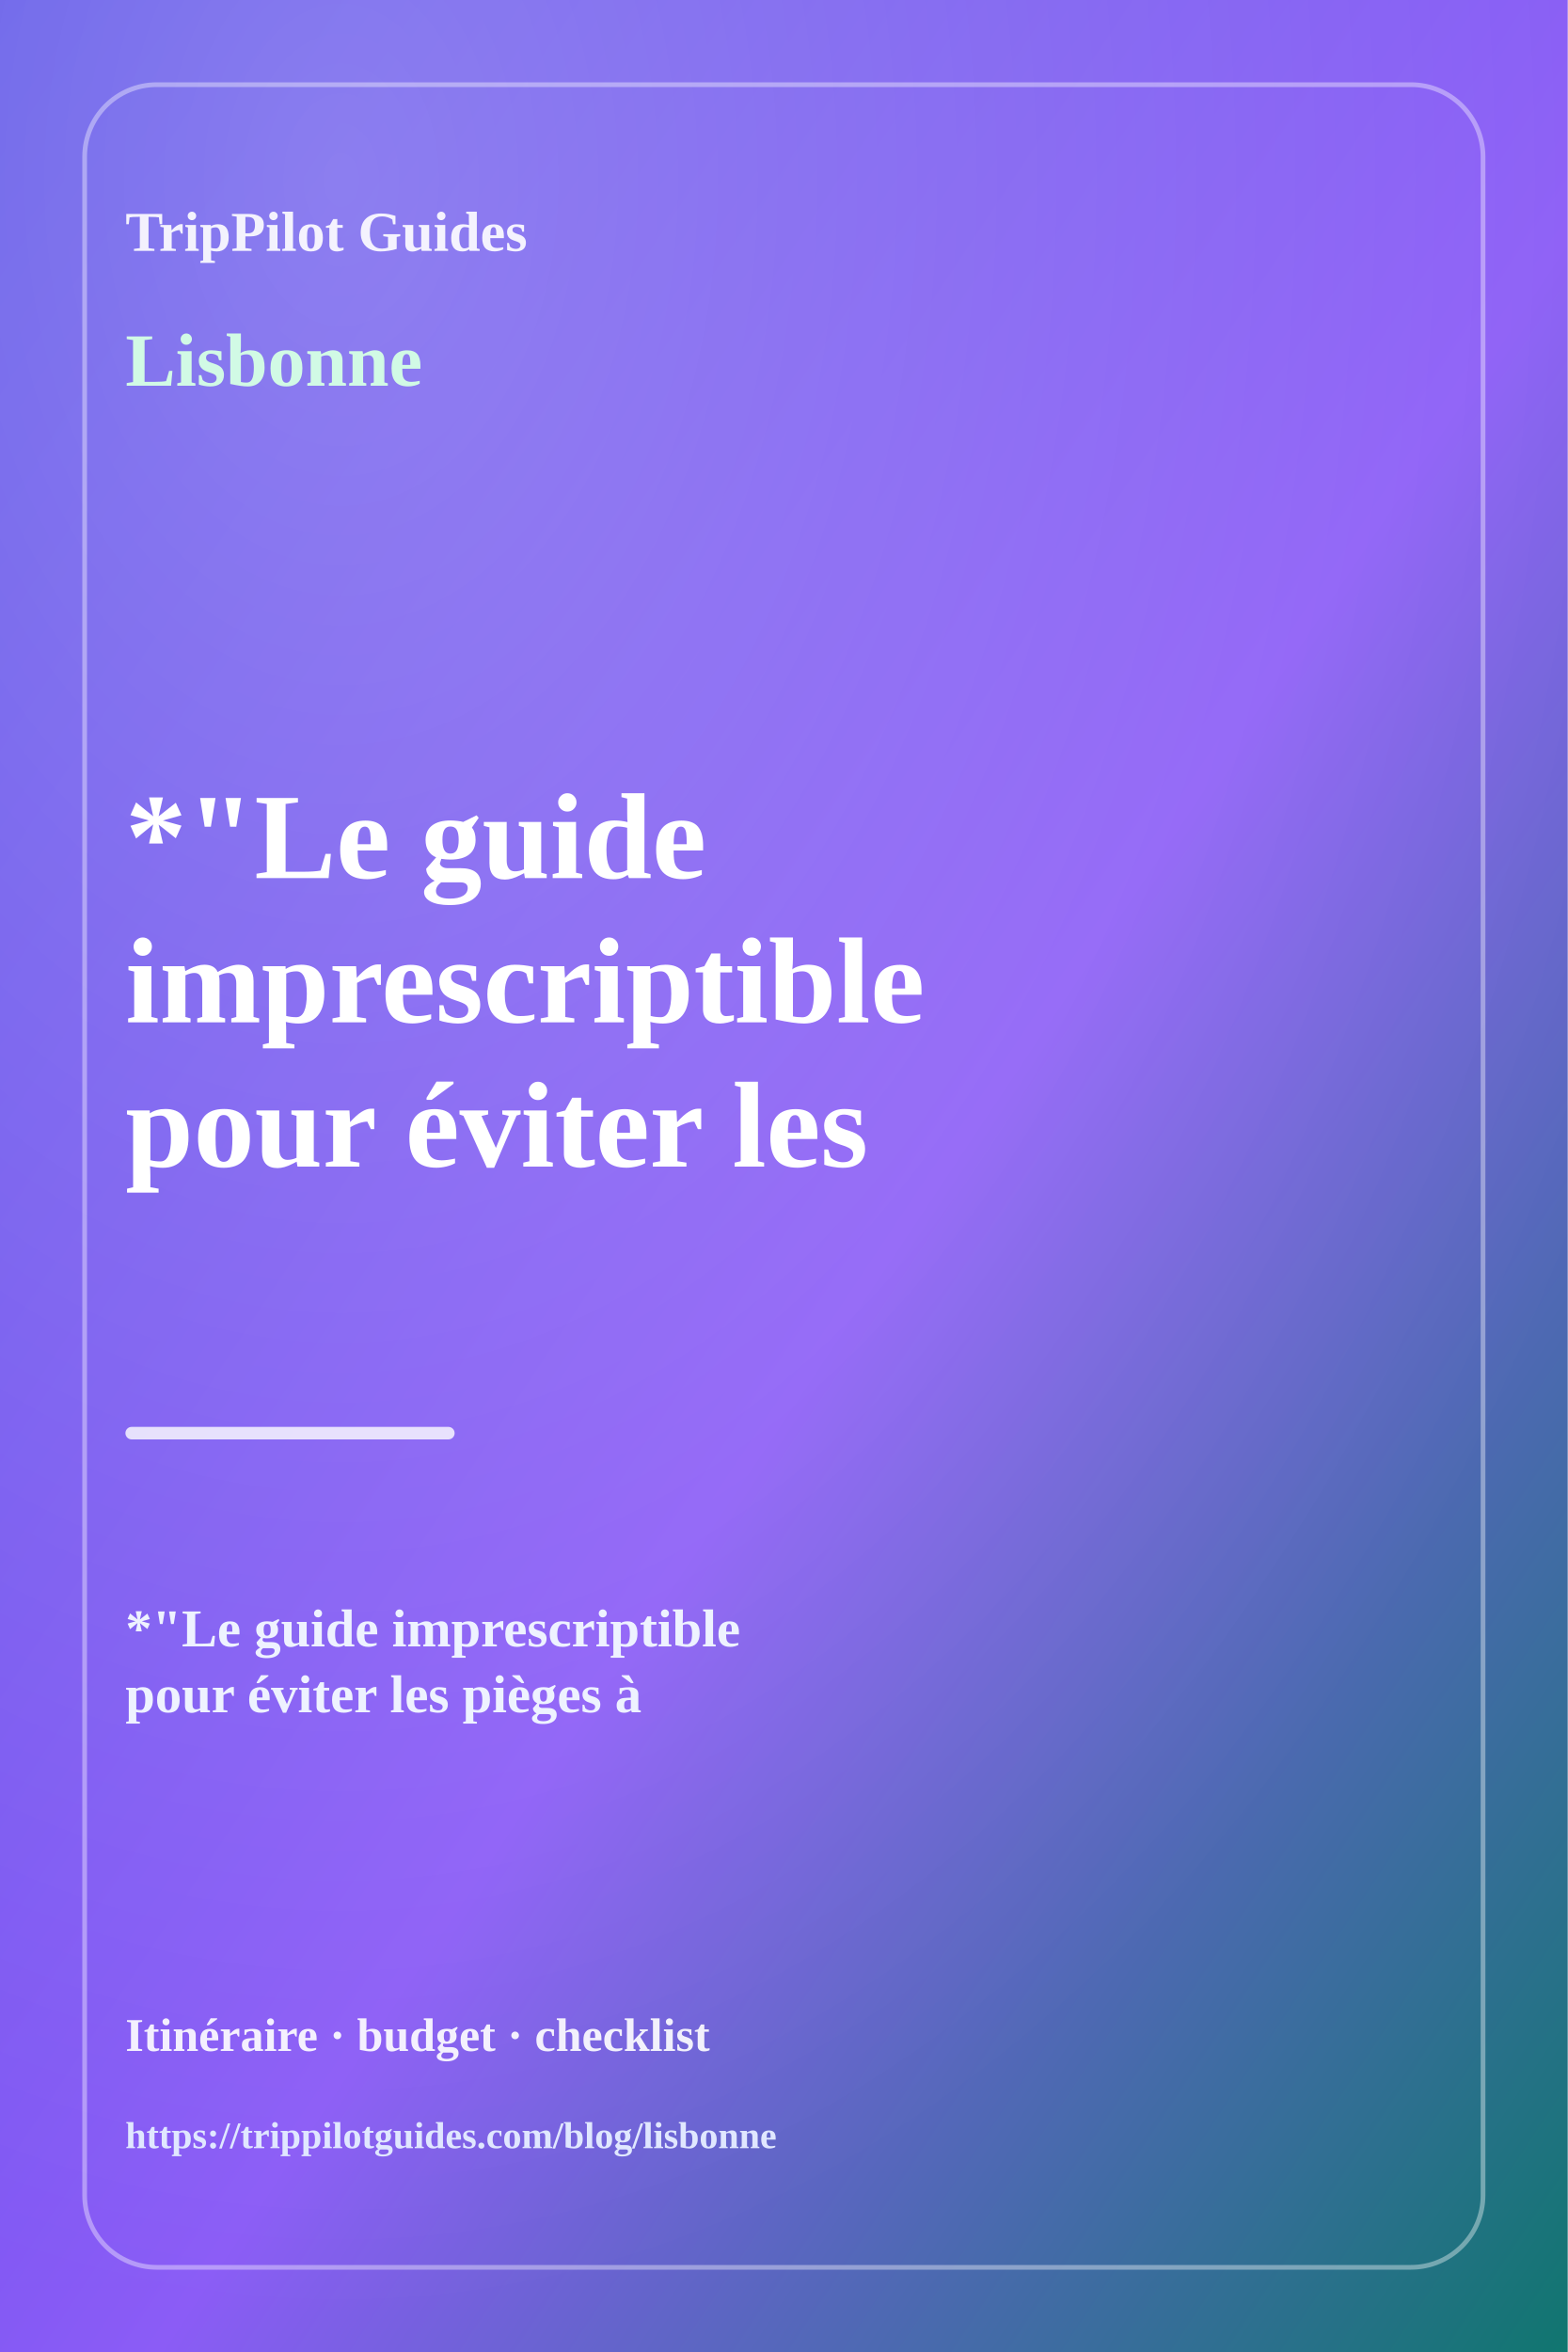
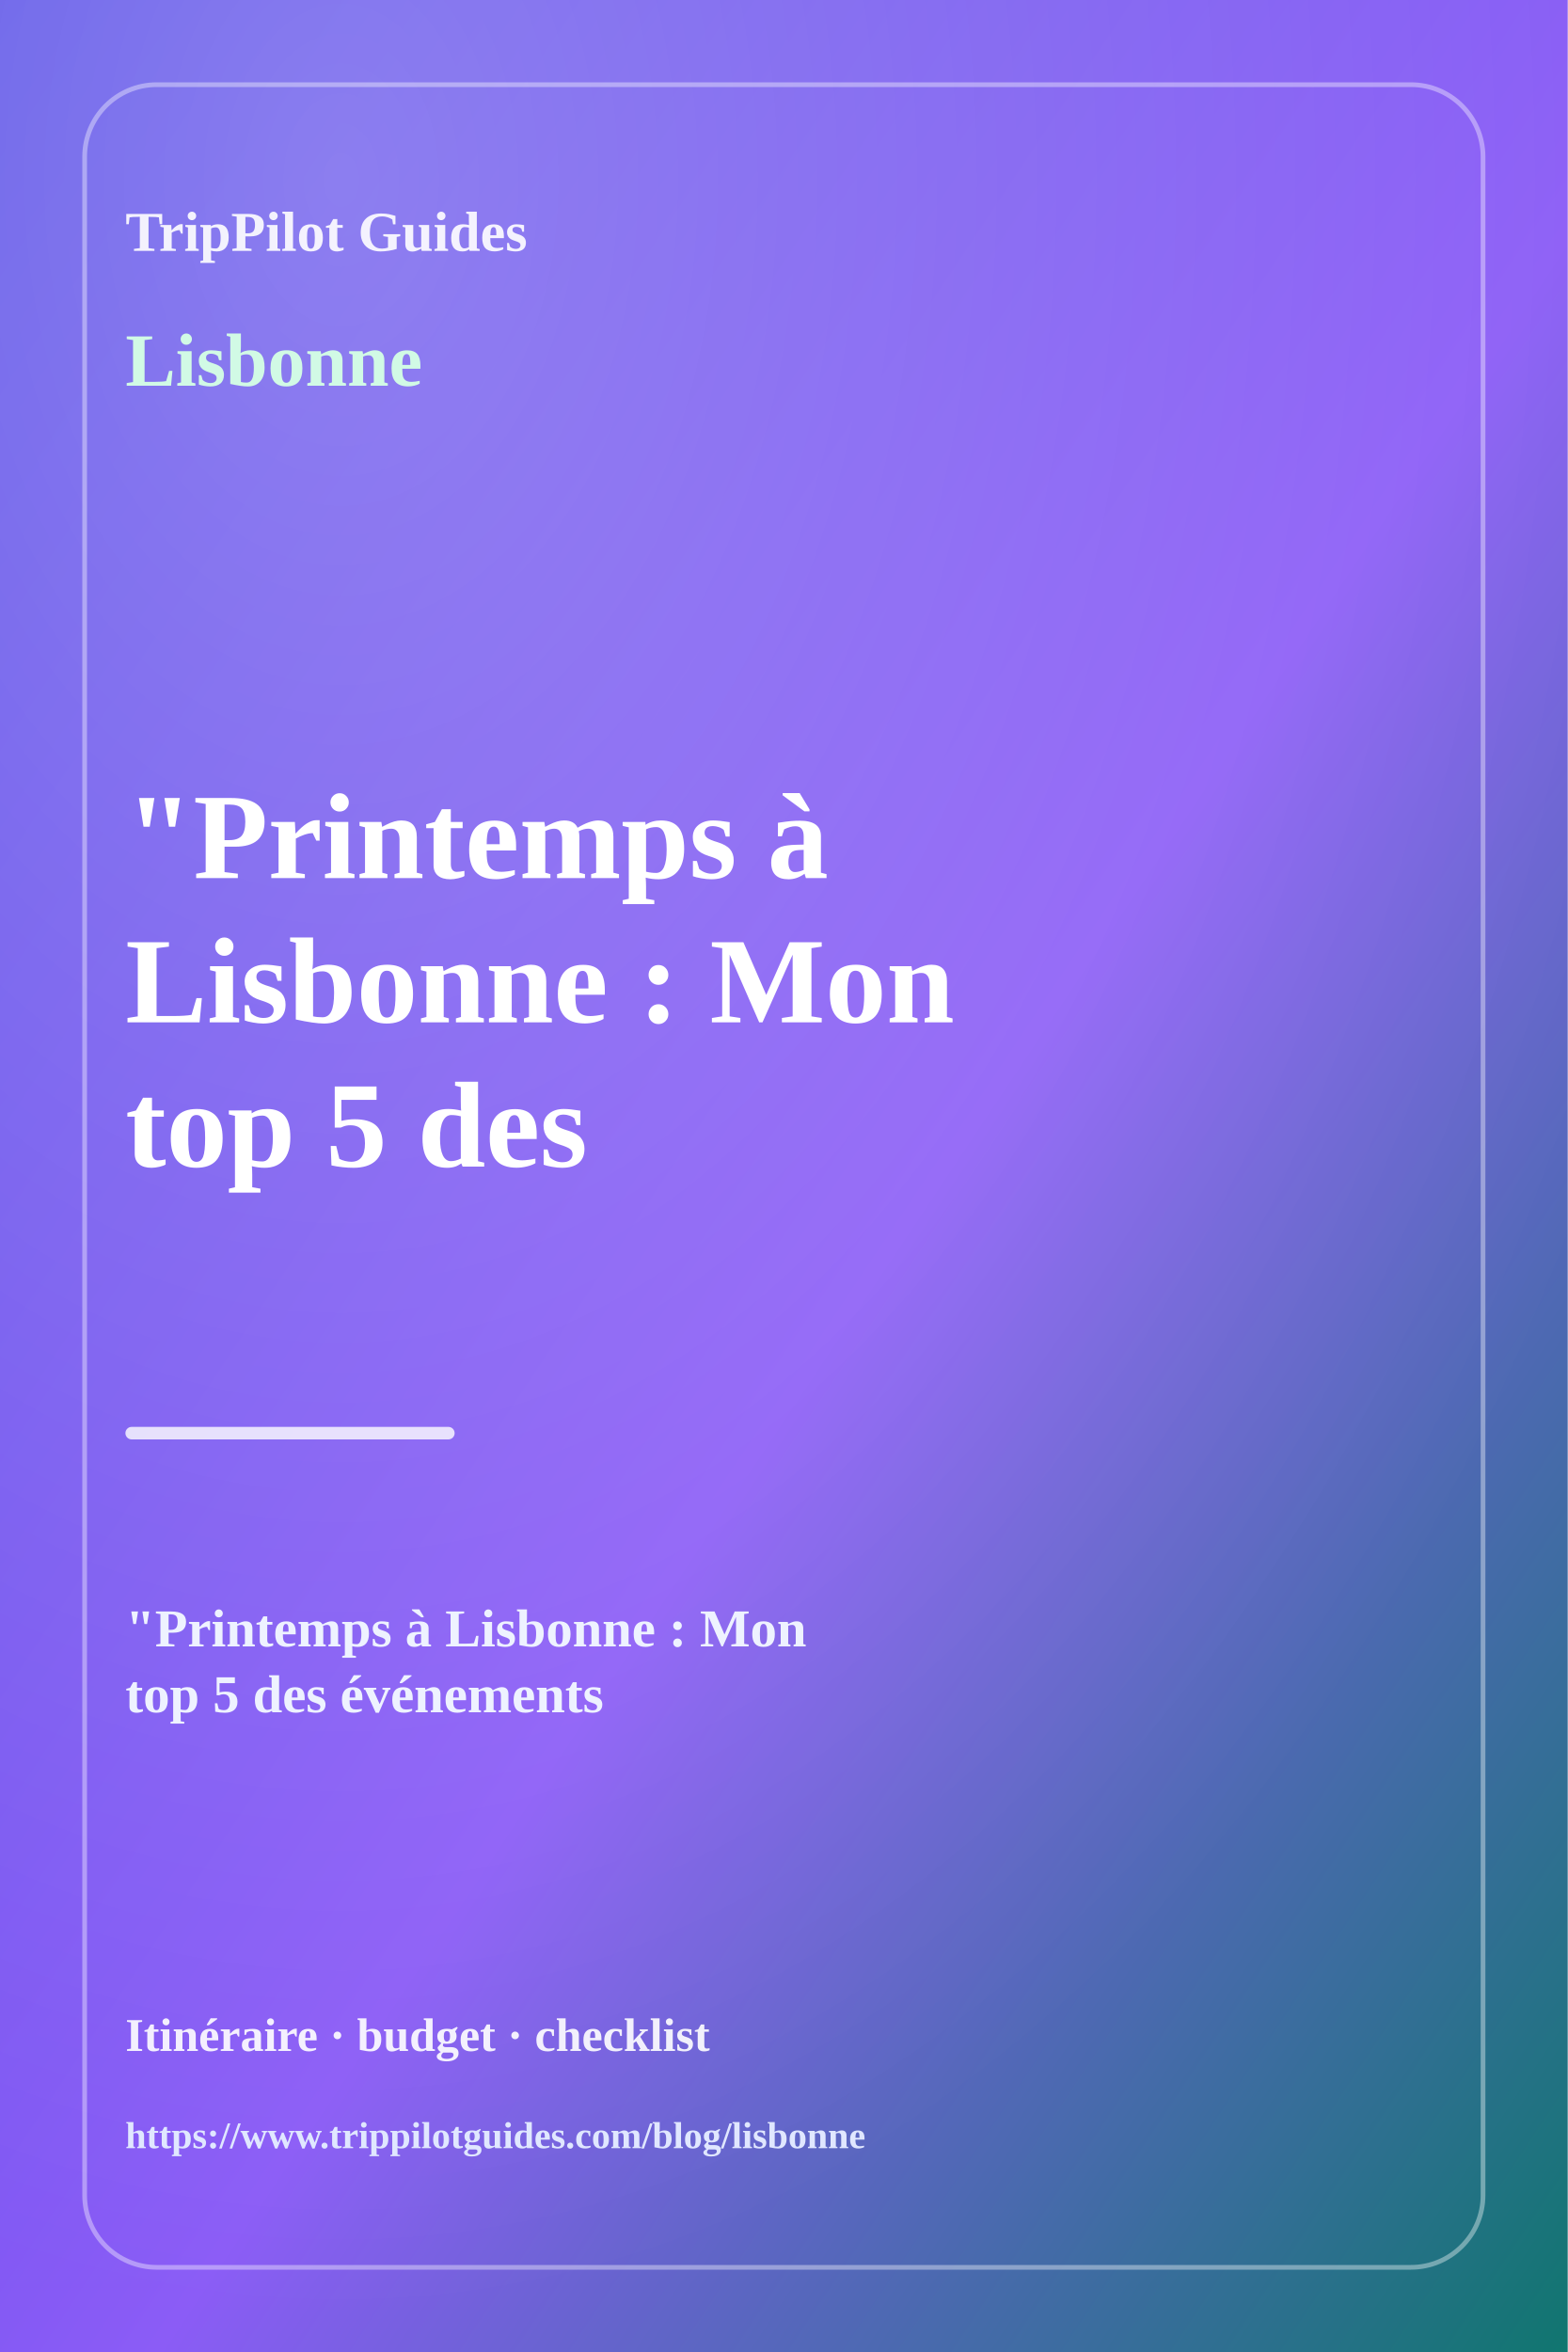
<svg xmlns="http://www.w3.org/2000/svg" width="1000" height="1500" viewBox="0 0 1000 1500">
  <defs>
    <linearGradient id="bg" x1="0" y1="0" x2="1" y2="1">
      <stop offset="0" stop-color="#4f46e5" />
      <stop offset="0.55" stop-color="#8b5cf6" />
      <stop offset="1" stop-color="#0f766e" />
    </linearGradient>
    <radialGradient id="glow" cx="0.22" cy="0.08" r="0.9">
      <stop offset="0" stop-color="#ffffff" stop-opacity="0.28" />
      <stop offset="1" stop-color="#ffffff" stop-opacity="0" />
    </radialGradient>
  </defs>
  <rect width="1000" height="1500" fill="url(#bg)" />
  <rect width="1000" height="1500" fill="url(#glow)" />
  <rect x="54" y="54" width="892" height="1392" rx="46" fill="none" stroke="#ffffff" stroke-opacity="0.38" stroke-width="3" />
  <text x="80" y="160" font-size="36" font-weight="800" fill="#ffffff" opacity="0.9">TripPilot Guides</text>
  <text x="80" y="246" font-size="48" font-weight="800" fill="#d1fae5">Lisbonne</text>
-   <text x="80" y="560" font-size="78" font-weight="800" fill="#ffffff">*"Le guide</text>
-   <text x="80" y="652" font-size="78" font-weight="800" fill="#ffffff">imprescriptible</text>
-   <text x="80" y="744" font-size="78" font-weight="800" fill="#ffffff">pour éviter les</text>
+   <text x="80" y="560" font-size="78" font-weight="800" fill="#ffffff">"Printemps à</text>
+   <text x="80" y="652" font-size="78" font-weight="800" fill="#ffffff">Lisbonne : Mon</text>
+   <text x="80" y="744" font-size="78" font-weight="800" fill="#ffffff">top 5 des</text>
  <rect x="80" y="910" width="210" height="8" rx="4" fill="#ffffff" opacity="0.8" />
-   <text x="80" y="1050" font-size="34" font-weight="700" fill="#eef2ff">*"Le guide imprescriptible</text>
-   <text x="80" y="1092" font-size="34" font-weight="700" fill="#eef2ff">pour éviter les pièges à</text>
+   <text x="80" y="1050" font-size="34" font-weight="700" fill="#eef2ff">"Printemps à Lisbonne : Mon</text>
+   <text x="80" y="1092" font-size="34" font-weight="700" fill="#eef2ff">top 5 des événements</text>
  <text x="80" y="1308" font-size="30" font-weight="700" fill="#ffffff" opacity="0.9">Itinéraire · budget · checklist</text>
-   <text x="80" y="1370" font-size="24" font-weight="600" fill="#e0e7ff">https://trippilotguides.com/blog/lisbonne</text>
+   <text x="80" y="1370" font-size="24" font-weight="600" fill="#e0e7ff">https://www.trippilotguides.com/blog/lisbonne</text>
</svg>
